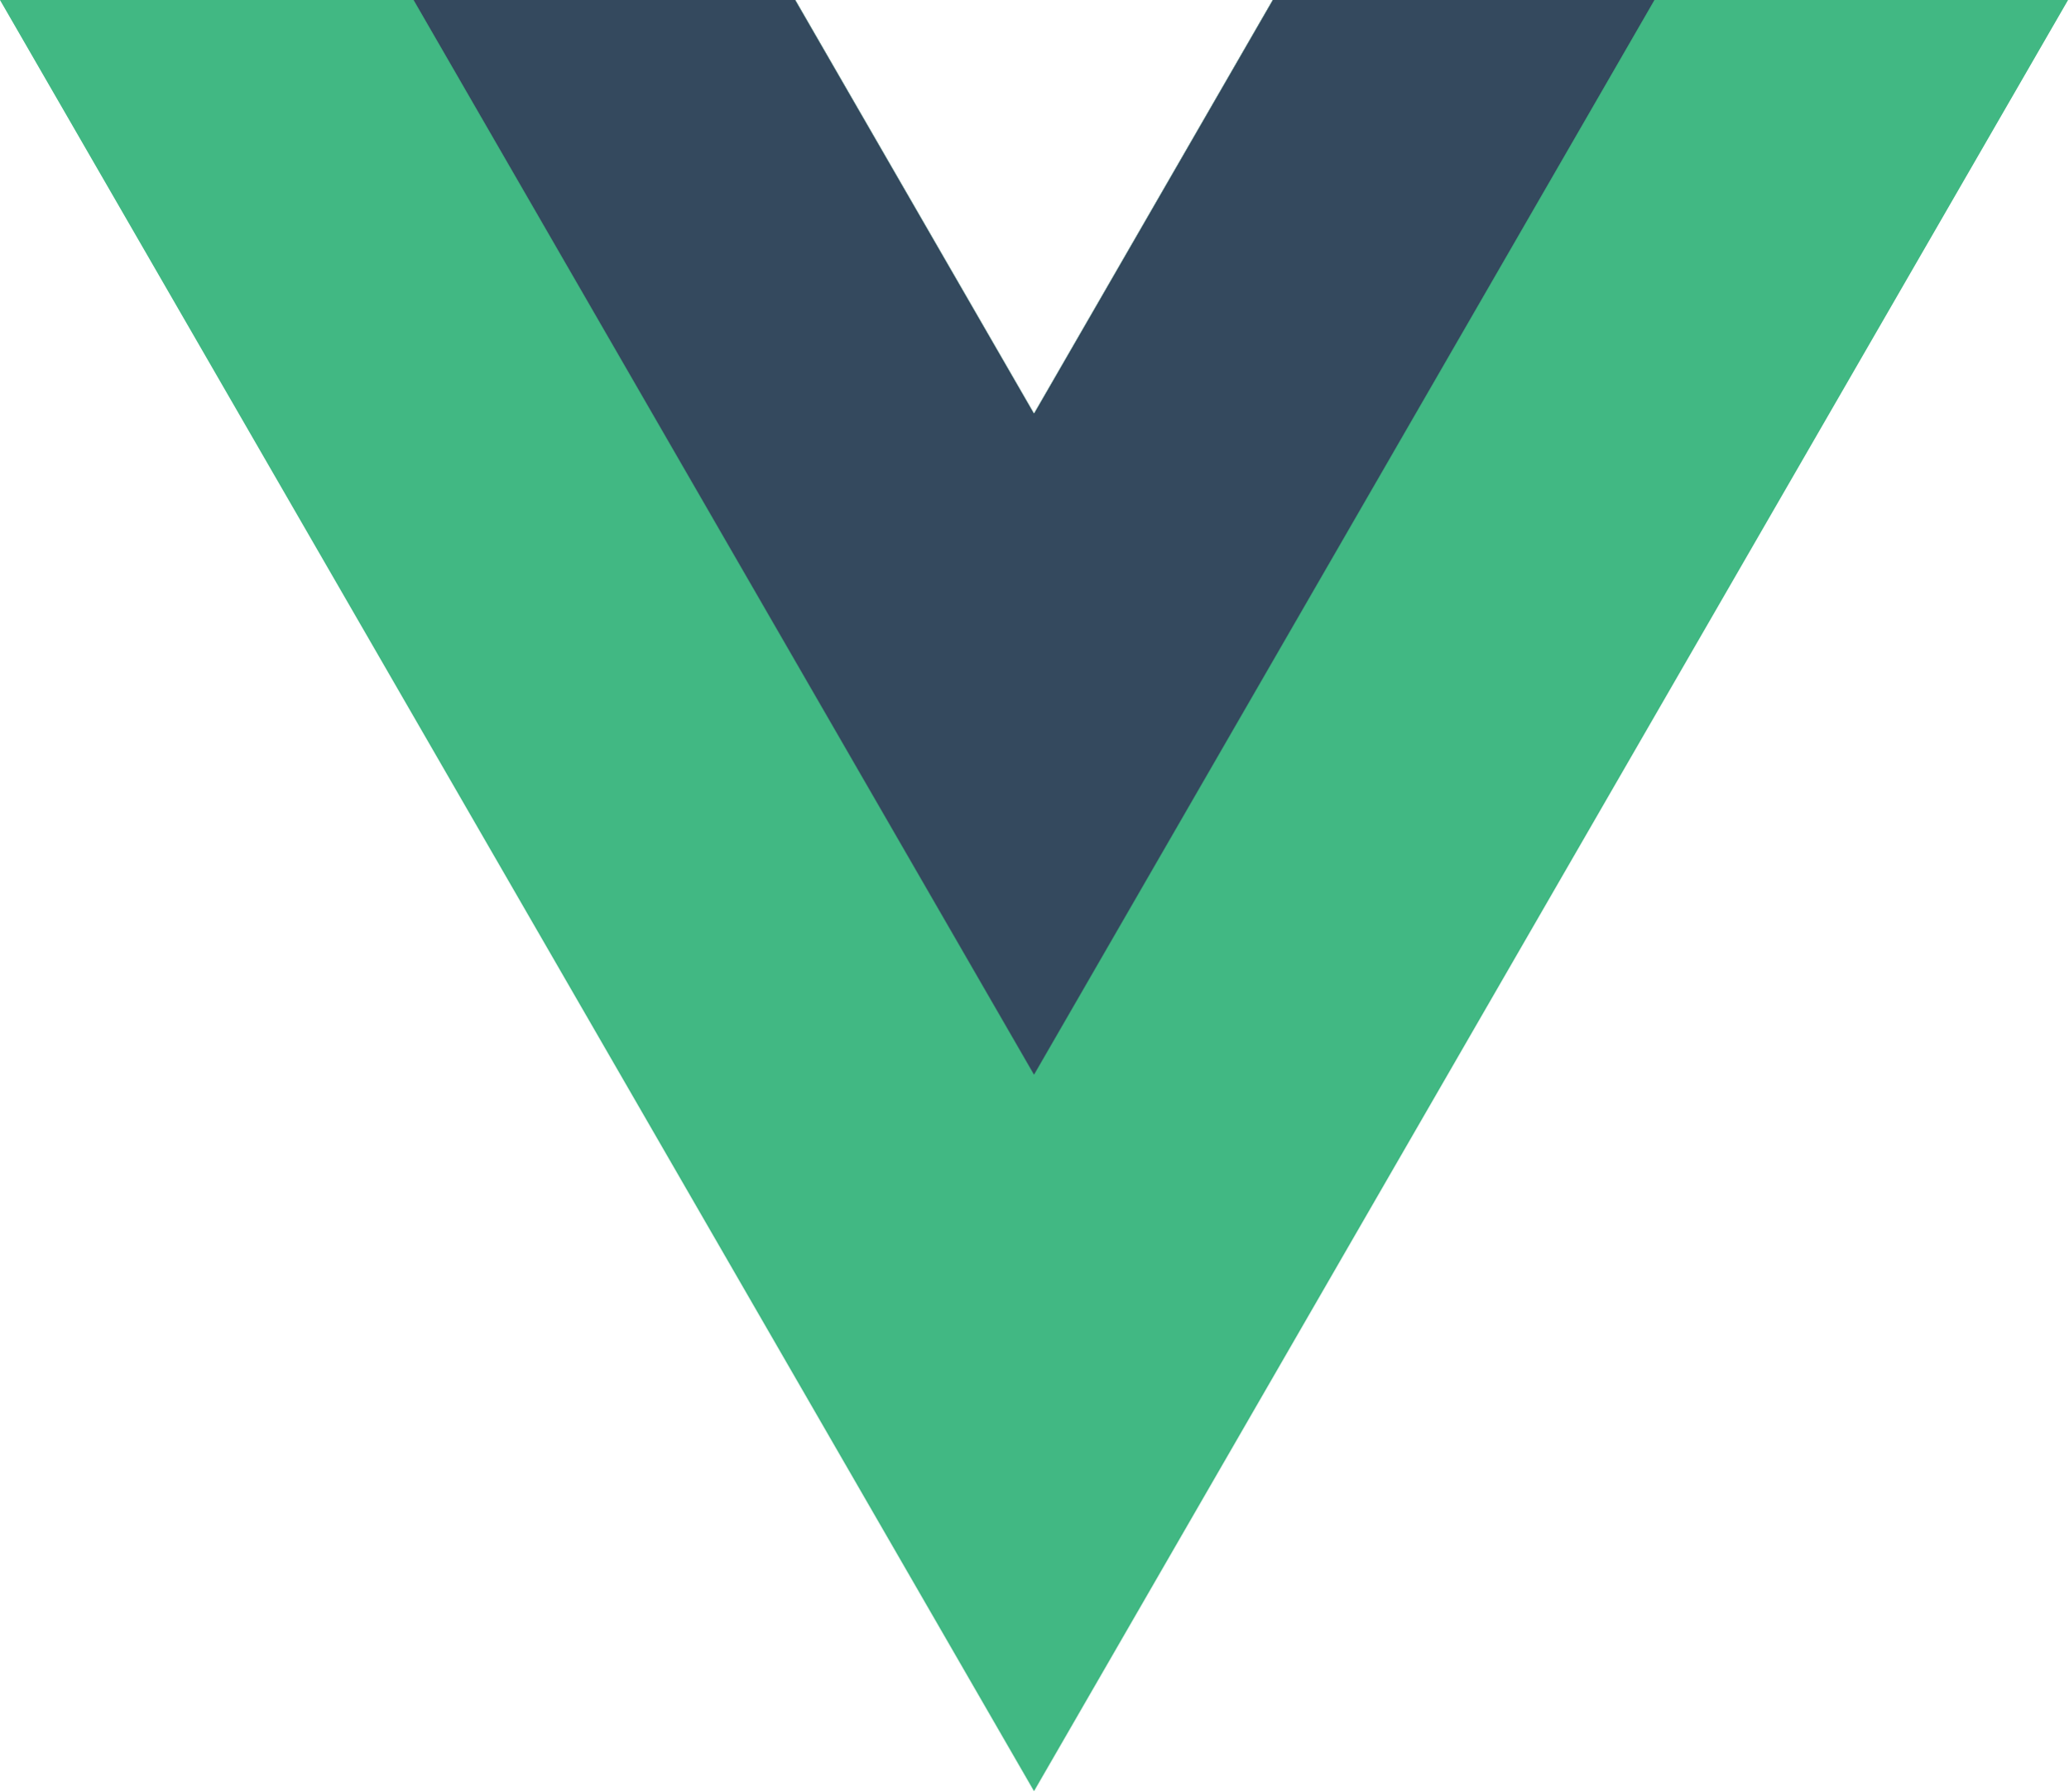
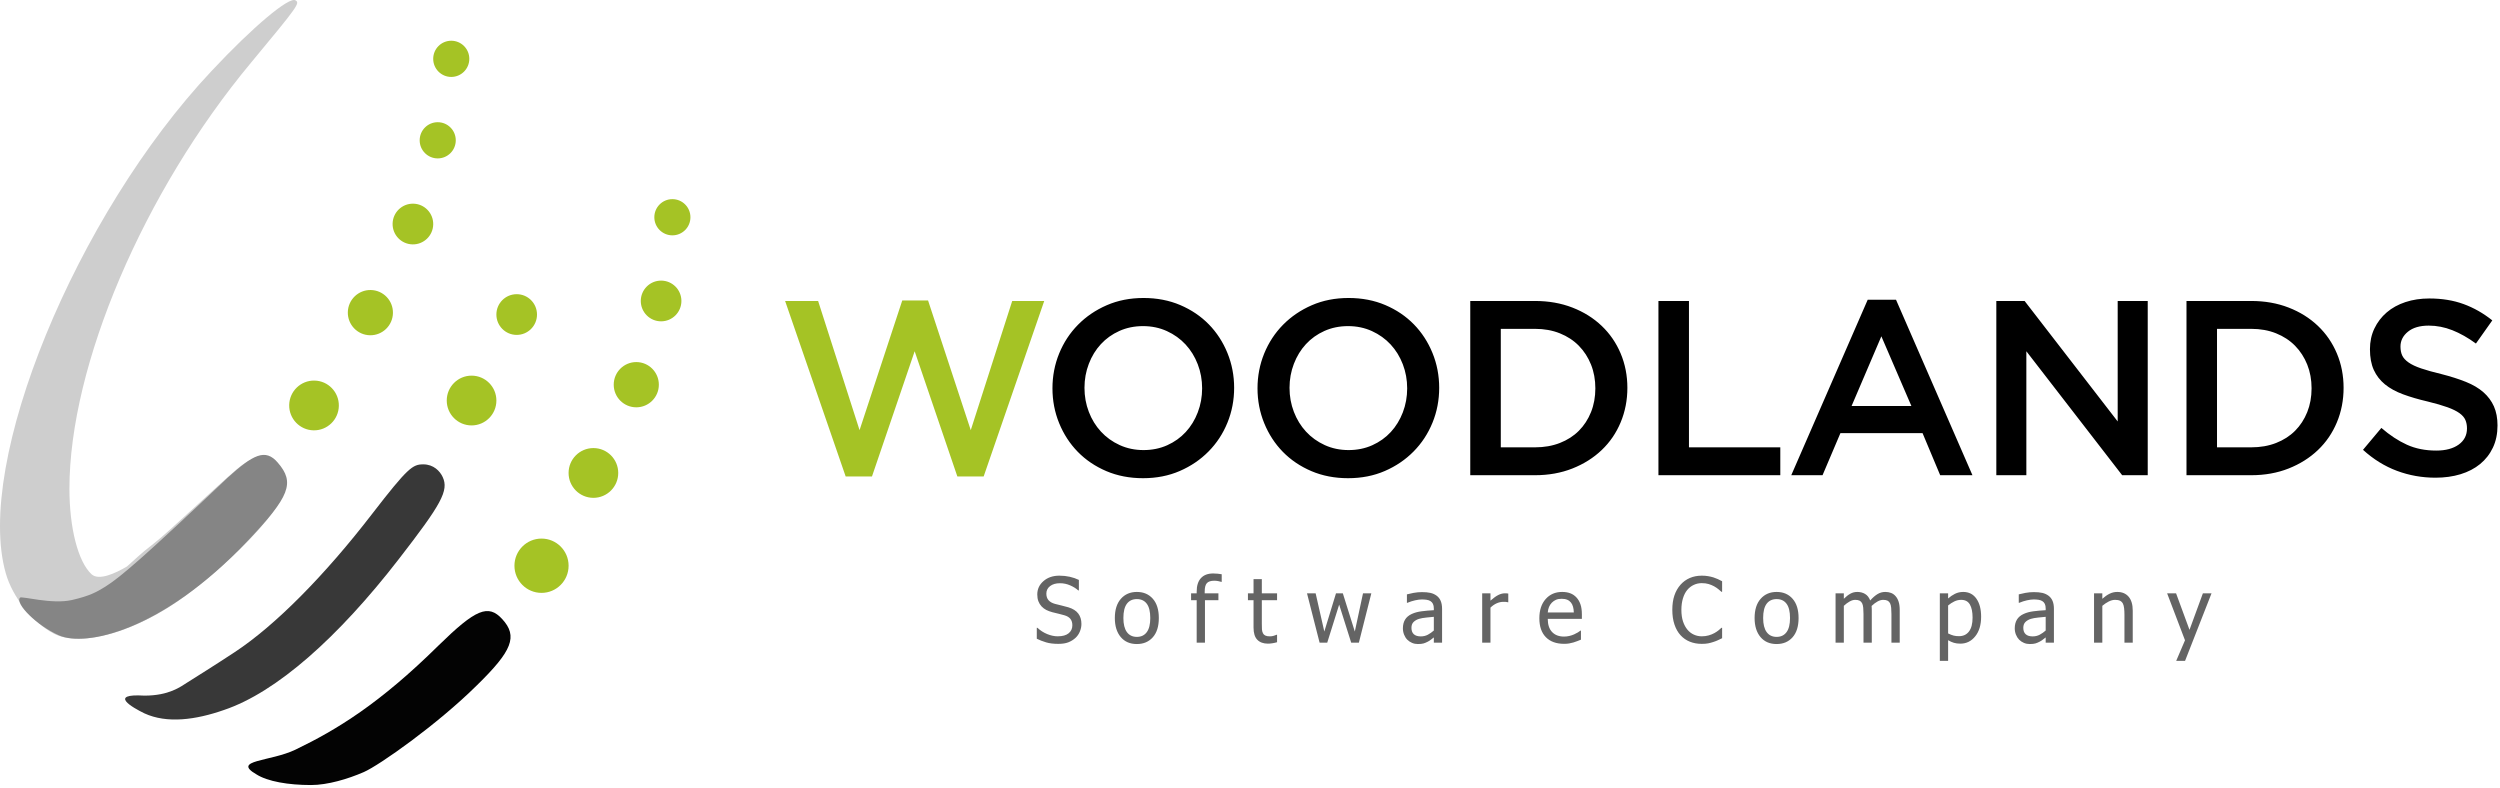
- <svg xmlns="http://www.w3.org/2000/svg" viewBox="0 0 261.76 226.69">
-   <path d="M161.096.001l-30.225 52.351L100.647.001H-.005l130.877 226.688L261.749.001z" fill="#41b883" />
-   <path d="M161.096.001l-30.225 52.351L100.647.001H52.346l78.526 136.01L209.398.001z" fill="#34495e" />
+ <svg xmlns="http://www.w3.org/2000/svg" width="200px" height="63px" viewBox="0 0 200 63" version="1.1">
+   <g id="Pages" stroke="none" stroke-width="1" fill="none" fill-rule="evenodd">
+     <g id="Woodland-Software---Frontpage" transform="translate(-599, -14)">
+       <g id="Main-Menu">
+         <g id="Logo-/-Client" transform="translate(599, 14)">
+           <g id="Logo-Reconstruction">
+             <path d="M84.667,51.509 C84.286,51.509 83.962,51.47 83.696,51.391 C83.429,51.312 83.178,51.215 82.943,51.099 L82.943,50.222 L82.992,50.222 C83.223,50.439 83.484,50.607 83.775,50.726 C84.066,50.845 84.347,50.905 84.618,50.905 C85.003,50.905 85.294,50.824 85.492,50.662 C85.689,50.501 85.788,50.288 85.788,50.024 C85.788,49.814 85.736,49.644 85.633,49.512 C85.529,49.38 85.365,49.282 85.139,49.218 C84.977,49.171 84.829,49.132 84.695,49.101 C84.561,49.071 84.393,49.029 84.191,48.978 C84.01,48.93 83.848,48.87 83.704,48.797 C83.561,48.724 83.434,48.629 83.324,48.511 C83.216,48.395 83.132,48.259 83.072,48.102 C83.012,47.946 82.982,47.765 82.982,47.56 C82.982,47.133 83.147,46.775 83.479,46.487 C83.81,46.198 84.233,46.053 84.748,46.053 C85.042,46.053 85.32,46.083 85.582,46.142 C85.844,46.201 86.087,46.284 86.31,46.393 L86.31,47.231 L86.257,47.231 C86.09,47.078 85.876,46.944 85.615,46.83 C85.354,46.715 85.081,46.658 84.794,46.658 C84.469,46.658 84.207,46.734 84.008,46.886 C83.808,47.038 83.708,47.238 83.708,47.485 C83.708,47.709 83.767,47.887 83.884,48.019 C84.002,48.151 84.172,48.248 84.395,48.309 C84.544,48.349 84.724,48.395 84.938,48.445 C85.152,48.496 85.33,48.543 85.471,48.585 C85.833,48.696 86.097,48.863 86.264,49.087 C86.431,49.311 86.514,49.587 86.514,49.915 C86.514,50.12 86.473,50.322 86.389,50.523 C86.306,50.723 86.189,50.893 86.038,51.032 C85.869,51.185 85.678,51.303 85.465,51.386 C85.253,51.468 84.987,51.509 84.667,51.509 Z M92.706,49.441 C92.706,50.106 92.546,50.619 92.226,50.981 C91.906,51.342 91.481,51.523 90.95,51.523 C90.402,51.523 89.972,51.337 89.658,50.963 C89.344,50.589 89.187,50.082 89.187,49.441 C89.187,48.781 89.349,48.268 89.672,47.903 C89.995,47.537 90.421,47.355 90.95,47.355 C91.481,47.355 91.906,47.537 92.226,47.901 C92.546,48.265 92.706,48.778 92.706,49.441 Z M92.022,49.441 C92.022,48.929 91.929,48.549 91.743,48.3 C91.557,48.052 91.293,47.927 90.95,47.927 C90.604,47.927 90.338,48.052 90.151,48.3 C89.964,48.549 89.871,48.929 89.871,49.441 C89.871,49.936 89.964,50.311 90.151,50.567 C90.338,50.823 90.604,50.951 90.95,50.951 C91.291,50.951 91.554,50.825 91.741,50.574 C91.928,50.323 92.022,49.945 92.022,49.441 Z M97.737,46.548 L97.702,46.548 C97.643,46.527 97.558,46.507 97.448,46.487 C97.337,46.467 97.239,46.457 97.152,46.457 C96.872,46.457 96.673,46.52 96.554,46.646 C96.435,46.772 96.376,47 96.376,47.33 L96.376,47.464 L97.473,47.464 L97.473,48.016 L96.397,48.016 L96.397,51.414 L95.734,51.414 L95.734,48.016 L95.287,48.016 L95.287,47.464 L95.734,47.464 L95.734,47.333 C95.734,46.857 95.848,46.495 96.076,46.248 C96.304,46 96.631,45.877 97.057,45.877 C97.179,45.877 97.299,45.883 97.416,45.896 C97.534,45.909 97.641,45.924 97.737,45.94 L97.737,46.548 Z M101.432,51.492 C101.07,51.492 100.788,51.388 100.586,51.182 C100.384,50.976 100.283,50.65 100.283,50.205 L100.283,48.016 L99.835,48.016 L99.835,47.464 L100.283,47.464 L100.283,46.329 L100.946,46.329 L100.946,47.464 L102.165,47.464 L102.165,48.016 L100.946,48.016 L100.946,49.893 C100.946,50.094 100.949,50.248 100.956,50.357 C100.963,50.465 100.99,50.566 101.037,50.661 C101.077,50.743 101.142,50.805 101.231,50.846 C101.321,50.888 101.442,50.908 101.594,50.908 C101.702,50.908 101.807,50.892 101.908,50.86 C102.009,50.829 102.082,50.802 102.127,50.781 L102.165,50.781 L102.165,51.378 C102.041,51.414 101.915,51.441 101.786,51.462 C101.658,51.482 101.54,51.492 101.432,51.492 Z M109.707,47.464 L108.709,51.414 L108.096,51.414 L107.133,48.369 L106.178,51.414 L105.568,51.414 L104.56,47.464 L105.251,47.464 L105.945,50.523 L106.88,47.464 L107.426,47.464 L108.385,50.523 L109.041,47.464 L109.707,47.464 Z M114.707,50.441 L114.707,49.345 C114.549,49.359 114.35,49.379 114.109,49.404 C113.868,49.428 113.674,49.463 113.526,49.508 C113.349,49.562 113.204,49.645 113.088,49.757 C112.973,49.869 112.916,50.025 112.916,50.226 C112.916,50.452 112.979,50.623 113.106,50.738 C113.233,50.854 113.419,50.912 113.663,50.912 C113.872,50.912 114.062,50.866 114.231,50.776 C114.4,50.685 114.559,50.573 114.707,50.441 Z M114.707,50.993 C114.653,51.033 114.58,51.089 114.49,51.161 C114.399,51.233 114.312,51.29 114.227,51.332 C114.11,51.394 113.996,51.441 113.887,51.474 C113.778,51.507 113.624,51.523 113.427,51.523 C113.265,51.523 113.111,51.493 112.965,51.431 C112.819,51.37 112.691,51.284 112.581,51.173 C112.475,51.065 112.39,50.931 112.327,50.772 C112.264,50.613 112.232,50.445 112.232,50.268 C112.232,49.995 112.289,49.762 112.405,49.57 C112.52,49.378 112.702,49.225 112.951,49.112 C113.172,49.011 113.433,48.94 113.734,48.902 C114.034,48.863 114.359,48.834 114.707,48.815 L114.707,48.688 C114.707,48.532 114.683,48.407 114.636,48.311 C114.589,48.216 114.523,48.142 114.439,48.09 C114.354,48.036 114.251,48 114.128,47.982 C114.006,47.965 113.881,47.956 113.751,47.956 C113.598,47.956 113.419,47.979 113.212,48.025 C113.005,48.071 112.798,48.137 112.591,48.224 L112.553,48.224 L112.553,47.549 C112.675,47.514 112.85,47.475 113.078,47.432 C113.306,47.39 113.532,47.369 113.755,47.369 C114.025,47.369 114.253,47.39 114.439,47.432 C114.624,47.475 114.791,47.551 114.939,47.662 C115.083,47.771 115.19,47.911 115.26,48.083 C115.331,48.255 115.366,48.465 115.366,48.712 L115.366,51.414 L114.707,51.414 L114.707,50.993 Z M120.662,48.179 L120.626,48.179 C120.577,48.164 120.525,48.156 120.47,48.152 C120.414,48.148 120.348,48.147 120.27,48.147 C120.092,48.147 119.914,48.186 119.738,48.263 C119.562,48.341 119.395,48.457 119.237,48.61 L119.237,51.414 L118.575,51.414 L118.575,47.464 L119.237,47.464 L119.237,48.051 C119.48,47.837 119.69,47.685 119.87,47.597 C120.05,47.508 120.225,47.464 120.394,47.464 C120.462,47.464 120.513,47.466 120.547,47.47 C120.581,47.473 120.619,47.478 120.662,47.485 L120.662,48.179 Z M125.129,51.506 C124.502,51.506 124.014,51.328 123.668,50.974 C123.321,50.619 123.148,50.115 123.148,49.462 C123.148,48.818 123.316,48.306 123.652,47.926 C123.988,47.545 124.427,47.355 124.97,47.355 C125.215,47.355 125.431,47.39 125.619,47.461 C125.807,47.531 125.972,47.642 126.113,47.793 C126.254,47.944 126.362,48.128 126.437,48.346 C126.512,48.565 126.55,48.831 126.55,49.147 L126.55,49.508 L123.821,49.508 C123.821,49.968 123.936,50.319 124.167,50.562 C124.397,50.804 124.715,50.926 125.122,50.926 C125.268,50.926 125.411,50.909 125.55,50.876 C125.69,50.843 125.817,50.801 125.929,50.749 C126.049,50.695 126.15,50.642 126.233,50.592 C126.315,50.541 126.383,50.493 126.437,50.449 L126.476,50.449 L126.476,51.173 C126.398,51.204 126.302,51.242 126.187,51.288 C126.072,51.334 125.968,51.37 125.876,51.396 C125.747,51.431 125.63,51.459 125.526,51.477 C125.421,51.496 125.289,51.506 125.129,51.506 Z M125.905,48.999 C125.9,48.82 125.879,48.665 125.841,48.536 C125.804,48.406 125.75,48.296 125.679,48.207 C125.601,48.108 125.502,48.032 125.381,47.981 C125.26,47.929 125.11,47.903 124.932,47.903 C124.755,47.903 124.606,47.929 124.482,47.982 C124.359,48.035 124.247,48.113 124.145,48.214 C124.047,48.318 123.972,48.432 123.92,48.559 C123.868,48.685 123.835,48.831 123.821,48.999 L125.905,48.999 Z M136.137,51.509 C135.794,51.509 135.478,51.452 135.19,51.336 C134.902,51.221 134.654,51.048 134.444,50.82 C134.235,50.591 134.073,50.306 133.958,49.964 C133.843,49.622 133.785,49.23 133.785,48.787 C133.785,48.346 133.841,47.962 133.953,47.634 C134.064,47.306 134.227,47.021 134.441,46.778 C134.65,46.543 134.898,46.363 135.185,46.239 C135.472,46.115 135.792,46.053 136.147,46.053 C136.324,46.053 136.489,46.066 136.643,46.092 C136.797,46.118 136.939,46.151 137.071,46.191 C137.184,46.227 137.3,46.271 137.418,46.324 C137.537,46.377 137.654,46.435 137.769,46.499 L137.769,47.344 L137.713,47.344 C137.651,47.287 137.573,47.219 137.476,47.139 C137.38,47.059 137.262,46.98 137.124,46.902 C136.99,46.829 136.844,46.769 136.687,46.722 C136.529,46.675 136.347,46.651 136.14,46.651 C135.917,46.651 135.705,46.697 135.506,46.789 C135.306,46.881 135.131,47.016 134.98,47.196 C134.832,47.375 134.717,47.6 134.635,47.871 C134.553,48.142 134.511,48.447 134.511,48.787 C134.511,49.147 134.555,49.458 134.642,49.718 C134.729,49.979 134.848,50.199 134.998,50.378 C135.144,50.552 135.315,50.684 135.513,50.772 C135.71,50.86 135.919,50.905 136.14,50.905 C136.342,50.905 136.529,50.88 136.701,50.83 C136.872,50.781 137.025,50.718 137.159,50.643 C137.288,50.57 137.4,50.495 137.494,50.418 C137.588,50.342 137.662,50.276 137.716,50.222 L137.769,50.222 L137.769,51.057 C137.654,51.111 137.545,51.163 137.443,51.212 C137.341,51.262 137.217,51.31 137.071,51.357 C136.918,51.407 136.777,51.444 136.646,51.47 C136.516,51.496 136.346,51.509 136.137,51.509 Z M143.886,49.441 C143.886,50.106 143.726,50.619 143.407,50.981 C143.087,51.342 142.662,51.523 142.131,51.523 C141.583,51.523 141.152,51.337 140.838,50.963 C140.525,50.589 140.368,50.082 140.368,49.441 C140.368,48.781 140.529,48.268 140.853,47.903 C141.176,47.537 141.602,47.355 142.131,47.355 C142.662,47.355 143.087,47.537 143.407,47.901 C143.726,48.265 143.886,48.778 143.886,49.441 Z M143.202,49.441 C143.202,48.929 143.109,48.549 142.924,48.3 C142.738,48.052 142.474,47.927 142.131,47.927 C141.785,47.927 141.519,48.052 141.332,48.3 C141.145,48.549 141.052,48.929 141.052,49.441 C141.052,49.936 141.145,50.311 141.332,50.567 C141.519,50.823 141.785,50.951 142.131,50.951 C142.471,50.951 142.735,50.825 142.922,50.574 C143.109,50.323 143.202,49.945 143.202,49.441 Z M151.315,51.414 L151.315,49.13 C151.315,48.948 151.308,48.78 151.294,48.626 C151.28,48.471 151.25,48.351 151.206,48.263 C151.159,48.169 151.092,48.1 151.005,48.055 C150.918,48.01 150.8,47.988 150.652,47.988 C150.516,47.988 150.37,48.029 150.213,48.113 C150.057,48.197 149.895,48.318 149.728,48.476 C149.731,48.516 149.734,48.563 149.737,48.619 C149.741,48.674 149.743,48.74 149.743,48.815 L149.743,51.414 L149.08,51.414 L149.08,49.13 C149.08,48.948 149.073,48.78 149.059,48.626 C149.045,48.471 149.015,48.351 148.97,48.263 C148.923,48.169 148.857,48.1 148.77,48.055 C148.683,48.01 148.565,47.988 148.417,47.988 C148.274,47.988 148.123,48.032 147.966,48.122 C147.808,48.212 147.655,48.326 147.507,48.465 L147.507,51.414 L146.845,51.414 L146.845,47.464 L147.507,47.464 L147.507,47.903 C147.681,47.728 147.854,47.593 148.024,47.498 C148.194,47.402 148.382,47.355 148.586,47.355 C148.819,47.355 149.025,47.408 149.205,47.514 C149.385,47.62 149.522,47.794 149.616,48.037 C149.815,47.813 150.011,47.643 150.201,47.528 C150.391,47.412 150.598,47.355 150.821,47.355 C150.991,47.355 151.145,47.381 151.283,47.434 C151.422,47.487 151.543,47.573 151.646,47.691 C151.752,47.811 151.834,47.96 151.891,48.14 C151.949,48.319 151.978,48.544 151.978,48.815 L151.978,51.414 L151.315,51.414 Z M158.49,49.335 C158.49,49.992 158.333,50.516 158.019,50.906 C157.705,51.297 157.309,51.492 156.829,51.492 C156.634,51.492 156.462,51.469 156.311,51.424 C156.161,51.38 156.007,51.31 155.849,51.216 L155.849,52.871 L155.186,52.871 L155.186,47.464 L155.849,47.464 L155.849,47.878 C156.014,47.729 156.197,47.605 156.397,47.505 C156.598,47.405 156.818,47.355 157.055,47.355 C157.506,47.355 157.858,47.534 158.111,47.892 C158.364,48.25 158.49,48.731 158.49,49.335 Z M157.806,49.409 C157.806,48.959 157.734,48.609 157.591,48.361 C157.447,48.112 157.215,47.988 156.893,47.988 C156.705,47.988 156.523,48.029 156.348,48.113 C156.173,48.197 156.007,48.305 155.849,48.437 L155.849,50.675 C156.023,50.76 156.172,50.817 156.295,50.848 C156.419,50.879 156.56,50.894 156.72,50.894 C157.063,50.894 157.33,50.768 157.52,50.516 C157.711,50.263 157.806,49.895 157.806,49.409 Z M163.655,50.441 L163.655,49.345 C163.498,49.359 163.299,49.379 163.058,49.404 C162.817,49.428 162.622,49.463 162.474,49.508 C162.298,49.562 162.152,49.645 162.037,49.757 C161.922,49.869 161.864,50.025 161.864,50.226 C161.864,50.452 161.928,50.623 162.055,50.738 C162.182,50.854 162.367,50.912 162.612,50.912 C162.821,50.912 163.01,50.866 163.179,50.776 C163.348,50.685 163.507,50.573 163.655,50.441 Z M163.655,50.993 C163.601,51.033 163.529,51.089 163.438,51.161 C163.348,51.233 163.26,51.29 163.176,51.332 C163.058,51.394 162.945,51.441 162.836,51.474 C162.726,51.507 162.573,51.523 162.375,51.523 C162.213,51.523 162.059,51.493 161.914,51.431 C161.768,51.37 161.64,51.284 161.529,51.173 C161.424,51.065 161.339,50.931 161.275,50.772 C161.212,50.613 161.18,50.445 161.18,50.268 C161.18,49.995 161.238,49.762 161.353,49.57 C161.468,49.378 161.65,49.225 161.9,49.112 C162.12,49.011 162.381,48.94 162.682,48.902 C162.983,48.863 163.307,48.834 163.655,48.815 L163.655,48.688 C163.655,48.532 163.632,48.407 163.585,48.311 C163.538,48.216 163.472,48.142 163.387,48.09 C163.303,48.036 163.199,48 163.077,47.982 C162.955,47.965 162.829,47.956 162.7,47.956 C162.547,47.956 162.367,47.979 162.16,48.025 C161.954,48.071 161.747,48.137 161.54,48.224 L161.501,48.224 L161.501,47.549 C161.623,47.514 161.798,47.475 162.026,47.432 C162.254,47.39 162.48,47.369 162.703,47.369 C162.974,47.369 163.202,47.39 163.387,47.432 C163.573,47.475 163.74,47.551 163.888,47.662 C164.031,47.771 164.138,47.911 164.209,48.083 C164.279,48.255 164.314,48.465 164.314,48.712 L164.314,51.414 L163.655,51.414 L163.655,50.993 Z M170.619,51.414 L169.956,51.414 L169.956,49.165 C169.956,48.983 169.947,48.814 169.929,48.658 C169.912,48.501 169.878,48.375 169.829,48.281 C169.775,48.182 169.7,48.108 169.603,48.06 C169.507,48.012 169.375,47.988 169.208,47.988 C169.044,47.988 168.874,48.032 168.699,48.12 C168.524,48.209 168.353,48.323 168.186,48.465 L168.186,51.414 L167.523,51.414 L167.523,47.464 L168.186,47.464 L168.186,47.903 C168.383,47.726 168.578,47.59 168.771,47.496 C168.964,47.402 169.167,47.355 169.381,47.355 C169.769,47.355 170.072,47.483 170.291,47.738 C170.509,47.994 170.619,48.365 170.619,48.85 L170.619,51.414 Z M176.923,47.464 L174.804,52.871 L174.095,52.871 L174.8,51.223 L173.369,47.464 L174.085,47.464 L175.16,50.388 L176.232,47.464 L176.923,47.464 Z" id="Software-Company" fill="#646464" />
+             <path d="M98.731,31.027 C98.731,32.01 98.552,32.939 98.195,33.815 C97.838,34.692 97.335,35.458 96.686,36.115 C96.037,36.773 95.27,37.294 94.383,37.679 C93.496,38.064 92.516,38.256 91.444,38.256 C90.372,38.256 89.392,38.067 88.505,37.689 C87.619,37.31 86.857,36.796 86.222,36.145 C85.587,35.495 85.09,34.731 84.733,33.855 C84.375,32.979 84.197,32.05 84.197,31.067 C84.197,30.085 84.375,29.156 84.733,28.279 C85.09,27.403 85.593,26.637 86.242,25.979 C86.89,25.322 87.658,24.801 88.545,24.416 C89.432,24.031 90.412,23.839 91.484,23.839 C92.556,23.839 93.535,24.028 94.422,24.406 C95.309,24.785 96.07,25.299 96.706,25.949 C97.341,26.6 97.838,27.363 98.195,28.24 C98.552,29.116 98.731,30.045 98.731,31.027 Z M96.17,31.067 C96.17,30.39 96.054,29.75 95.822,29.146 C95.591,28.542 95.266,28.014 94.849,27.562 C94.432,27.111 93.933,26.753 93.35,26.487 C92.768,26.222 92.132,26.089 91.444,26.089 C90.756,26.089 90.124,26.218 89.548,26.477 C88.972,26.736 88.479,27.088 88.069,27.533 C87.658,27.977 87.337,28.502 87.106,29.106 C86.874,29.71 86.758,30.35 86.758,31.027 C86.758,31.705 86.874,32.345 87.106,32.949 C87.337,33.553 87.662,34.081 88.079,34.532 C88.495,34.984 88.995,35.342 89.578,35.608 C90.16,35.873 90.795,36.006 91.484,36.006 C92.172,36.006 92.804,35.877 93.38,35.618 C93.956,35.359 94.449,35.007 94.859,34.562 C95.27,34.117 95.591,33.593 95.822,32.989 C96.054,32.385 96.17,31.744 96.17,31.067 Z M115.135,31.027 C115.135,32.01 114.957,32.939 114.599,33.815 C114.242,34.692 113.739,35.458 113.09,36.115 C112.442,36.773 111.674,37.294 110.787,37.679 C109.9,38.064 108.921,38.256 107.848,38.256 C106.776,38.256 105.797,38.067 104.91,37.689 C104.023,37.31 103.262,36.796 102.626,36.145 C101.991,35.495 101.495,34.731 101.137,33.855 C100.78,32.979 100.601,32.05 100.601,31.067 C100.601,30.085 100.78,29.156 101.137,28.279 C101.495,27.403 101.998,26.637 102.646,25.979 C103.295,25.322 104.063,24.801 104.949,24.416 C105.836,24.031 106.816,23.839 107.888,23.839 C108.96,23.839 109.94,24.028 110.827,24.406 C111.714,24.785 112.475,25.299 113.11,25.949 C113.745,26.6 114.242,27.363 114.599,28.24 C114.957,29.116 115.135,30.045 115.135,31.027 Z M112.574,31.067 C112.574,30.39 112.458,29.75 112.227,29.146 C111.995,28.542 111.671,28.014 111.254,27.562 C110.837,27.111 110.337,26.753 109.755,26.487 C109.172,26.222 108.537,26.089 107.848,26.089 C107.16,26.089 106.528,26.218 105.952,26.477 C105.376,26.736 104.883,27.088 104.473,27.533 C104.063,27.977 103.742,28.502 103.51,29.106 C103.278,29.71 103.162,30.35 103.162,31.027 C103.162,31.705 103.278,32.345 103.51,32.949 C103.742,33.553 104.066,34.081 104.483,34.532 C104.9,34.984 105.4,35.342 105.982,35.608 C106.564,35.873 107.2,36.006 107.888,36.006 C108.576,36.006 109.208,35.877 109.784,35.618 C110.36,35.359 110.853,35.007 111.264,34.562 C111.674,34.117 111.995,33.593 112.227,32.989 C112.458,32.385 112.574,31.744 112.574,31.067 Z M130.19,31.027 C130.19,32.01 130.011,32.929 129.653,33.786 C129.296,34.642 128.79,35.382 128.134,36.006 C127.479,36.63 126.698,37.121 125.792,37.48 C124.885,37.838 123.889,38.017 122.803,38.017 L117.621,38.017 L117.621,24.078 L122.803,24.078 C123.889,24.078 124.885,24.253 125.792,24.605 C126.698,24.957 127.479,25.445 128.134,26.069 C128.79,26.693 129.296,27.43 129.653,28.279 C130.011,29.129 130.19,30.045 130.19,31.027 Z M127.628,31.067 C127.628,30.377 127.512,29.743 127.281,29.166 C127.049,28.588 126.725,28.087 126.308,27.662 C125.891,27.237 125.384,26.905 124.789,26.666 C124.193,26.427 123.531,26.308 122.803,26.308 L120.063,26.308 L120.063,35.787 L122.803,35.787 C123.531,35.787 124.193,35.671 124.789,35.438 C125.384,35.206 125.891,34.881 126.308,34.463 C126.725,34.044 127.049,33.547 127.281,32.969 C127.512,32.392 127.628,31.758 127.628,31.067 Z M132.675,38.017 L132.675,24.078 L135.117,24.078 L135.117,35.787 L142.424,35.787 L142.424,38.017 L132.675,38.017 Z M151.681,23.978 L157.796,38.017 L155.215,38.017 L153.805,34.652 L147.233,34.652 L145.803,38.017 L143.301,38.017 L149.417,23.978 L151.681,23.978 Z M152.912,32.481 L150.509,26.905 L148.126,32.481 L152.912,32.481 Z M169.415,33.716 L169.415,24.078 L171.818,24.078 L171.818,38.017 L169.773,38.017 L162.108,28.1 L162.108,38.017 L159.706,38.017 L159.706,24.078 L161.969,24.078 L169.415,33.716 Z M187.487,31.027 C187.487,32.01 187.309,32.929 186.951,33.786 C186.594,34.642 186.088,35.382 185.432,36.006 C184.777,36.63 183.996,37.121 183.089,37.48 C182.183,37.838 181.187,38.017 180.101,38.017 L174.919,38.017 L174.919,24.078 L180.101,24.078 C181.187,24.078 182.183,24.253 183.089,24.605 C183.996,24.957 184.777,25.445 185.432,26.069 C186.088,26.693 186.594,27.43 186.951,28.279 C187.309,29.129 187.487,30.045 187.487,31.027 Z M184.926,31.067 C184.926,30.377 184.81,29.743 184.579,29.166 C184.347,28.588 184.023,28.087 183.606,27.662 C183.189,27.237 182.682,26.905 182.087,26.666 C181.491,26.427 180.829,26.308 180.101,26.308 L177.361,26.308 L177.361,35.787 L180.101,35.787 C180.829,35.787 181.491,35.671 182.087,35.438 C182.682,35.206 183.189,34.881 183.606,34.463 C184.023,34.044 184.347,33.547 184.579,32.969 C184.81,32.392 184.926,31.758 184.926,31.067 Z M192.038,27.722 C192.038,28.001 192.084,28.24 192.177,28.439 C192.27,28.638 192.438,28.824 192.683,28.996 C192.928,29.169 193.266,29.328 193.696,29.474 C194.126,29.62 194.672,29.773 195.334,29.932 C196.062,30.118 196.707,30.324 197.27,30.55 C197.832,30.775 198.299,31.051 198.67,31.376 C199.04,31.701 199.322,32.08 199.514,32.511 C199.705,32.943 199.801,33.45 199.801,34.034 C199.801,34.698 199.679,35.289 199.434,35.807 C199.189,36.325 198.848,36.763 198.412,37.121 C197.975,37.48 197.452,37.752 196.843,37.938 C196.234,38.123 195.566,38.216 194.838,38.216 C193.765,38.216 192.739,38.034 191.76,37.669 C190.78,37.304 189.874,36.743 189.04,35.986 L190.509,34.234 C191.184,34.818 191.866,35.266 192.554,35.578 C193.242,35.89 194.023,36.046 194.897,36.046 C195.652,36.046 196.251,35.886 196.694,35.568 C197.137,35.249 197.359,34.818 197.359,34.273 C197.359,34.021 197.316,33.796 197.23,33.596 C197.144,33.397 196.985,33.215 196.754,33.049 C196.522,32.883 196.204,32.727 195.801,32.581 C195.397,32.435 194.871,32.282 194.222,32.123 C193.481,31.95 192.822,31.758 192.246,31.545 C191.671,31.333 191.187,31.067 190.797,30.749 C190.406,30.43 190.109,30.045 189.903,29.594 C189.698,29.142 189.596,28.591 189.596,27.941 C189.596,27.33 189.715,26.776 189.953,26.278 C190.191,25.78 190.519,25.352 190.936,24.994 C191.353,24.635 191.853,24.36 192.435,24.167 C193.017,23.975 193.653,23.878 194.341,23.878 C195.36,23.878 196.277,24.028 197.091,24.327 C197.905,24.625 198.67,25.06 199.384,25.631 L198.074,27.483 C197.439,27.018 196.81,26.663 196.188,26.417 C195.566,26.172 194.937,26.049 194.301,26.049 C193.587,26.049 193.031,26.212 192.634,26.537 C192.236,26.862 192.038,27.257 192.038,27.722 Z" id="WOODLANDS" fill="#000000" />
+             <polygon id="Path" fill="#A5C325" points="68.765 34.413 72.181 24.038 74.245 24.038 77.661 34.413 80.977 24.078 83.538 24.078 78.693 38.117 76.588 38.117 73.173 28.1 69.758 38.117 67.653 38.117 62.809 24.078 65.449 24.078" />
+             <path d="M4.291,50.682 C2.63,49.813 1.005,47.786 0.464,45.867 C-2.063,37.032 6.06,17.227 16.926,5.677 C20.211,2.165 23.135,-0.297 23.641,0.029 C24.002,0.246 23.893,0.427 20.103,4.989 C11.475,15.344 5.554,29.248 5.554,39.096 C5.554,42.246 6.245,44.939 7.323,45.939 C7.903,46.477 9.233,45.867 10.155,45.319 C10.741,44.817 11.132,44.381 12.292,43.49 C13.452,42.598 17.248,38.975 18.964,37.52 C20.109,36.549 21.079,36.278 21.875,36.707 C22.272,37.088 22.575,37.56 22.782,38.123 C23.641,40.458 17.143,45.939 14.868,47.641 C10.969,50.538 6.457,51.841 4.291,50.682 Z" id="Path" fill="#CECECE" />
+             <path d="M11.552,57.068 C10.578,56.597 8.634,55.473 11.552,55.65 C13.534,55.65 14.439,54.942 14.982,54.6 C15.525,54.258 17.292,53.152 18.773,52.174 C22.022,50.038 25.993,46.019 29.783,41.095 C32.635,37.402 33.013,37.148 33.863,37.148 C34.685,37.148 35.199,37.691 35.415,38.162 C35.921,39.248 35.307,40.334 31.913,44.716 C27.04,51.016 22.111,55.385 17.924,56.797 C15.649,57.593 13.357,57.9 11.552,57.068 Z" id="Path" fill="#383838" />
+             <path d="M4.726,50.832 C2.933,50.047 1.18,48.278 1.604,47.811 C1.733,47.67 4.16,48.371 5.76,48 C7.179,47.67 7.702,47.382 8.453,46.915 C9.632,46.181 11.708,44.388 18.231,38.198 C20.233,36.397 21.22,35.825 22.23,37.02 C23.602,38.613 23.206,39.697 19.785,43.303 C12.93,50.528 6.831,51.754 4.726,50.832 Z" id="Path" fill="#858585" />
+             <path d="M20.5,61.941 C18.522,60.791 21.629,60.941 23.646,59.968 C26.938,58.38 30.361,56.302 35.09,51.631 C38.051,48.734 39.061,48.3 40.181,49.531 C41.444,50.907 40.975,52.066 38.159,54.817 C35.018,57.931 30.356,61.222 29.097,61.769 C27.839,62.316 26.217,62.803 24.881,62.803 C23.076,62.803 21.402,62.521 20.5,61.941 Z" id="Path" fill="#030303" />
+             <g id="Circles" transform="translate(22.74368, 3.258621)" fill="#A5C325" fill-rule="nonzero">
+               <ellipse id="Oval" cx="30.144" cy="20.819" rx="1.625" ry="1.629" />
+               <ellipse id="Oval" cx="28.159" cy="27.517" rx="1.805" ry="1.81" />
+               <ellipse id="Oval" cx="24.729" cy="34.578" rx="1.986" ry="1.991" />
+               <ellipse id="Oval" cx="20.578" cy="42" rx="2.166" ry="2.172" />
+               <ellipse id="Oval" cx="13.357" cy="1.448" rx="1.444" ry="1.448" />
+               <ellipse id="Oval" cx="18.592" cy="21.905" rx="1.625" ry="1.629" />
+               <ellipse id="Oval" cx="31.047" cy="14.121" rx="1.444" ry="1.448" />
+               <ellipse id="Oval" cx="12.274" cy="7.966" rx="1.444" ry="1.448" />
+               <ellipse id="Oval" cx="14.982" cy="28.784" rx="1.986" ry="1.991" />
+               <ellipse id="Oval" transform="translate(10.28881, 14.66379) rotate(1) translate(-10.28881, -14.66379) " cx="10.289" cy="14.664" rx="1.625" ry="1.629" />
+               <ellipse id="Oval" transform="translate(6.887311, 21.75232) rotate(1) translate(-6.887311, -21.75232) " cx="6.887" cy="21.752" rx="1.805" ry="1.81" />
+               <ellipse id="Oval" transform="translate(2.377798, 29.17787) rotate(1) translate(-2.377798, -29.17787) " cx="2.378" cy="29.178" rx="1.986" ry="1.991" />
+             </g>
+           </g>
+         </g>
+       </g>
+     </g>
+   </g>
</svg>
